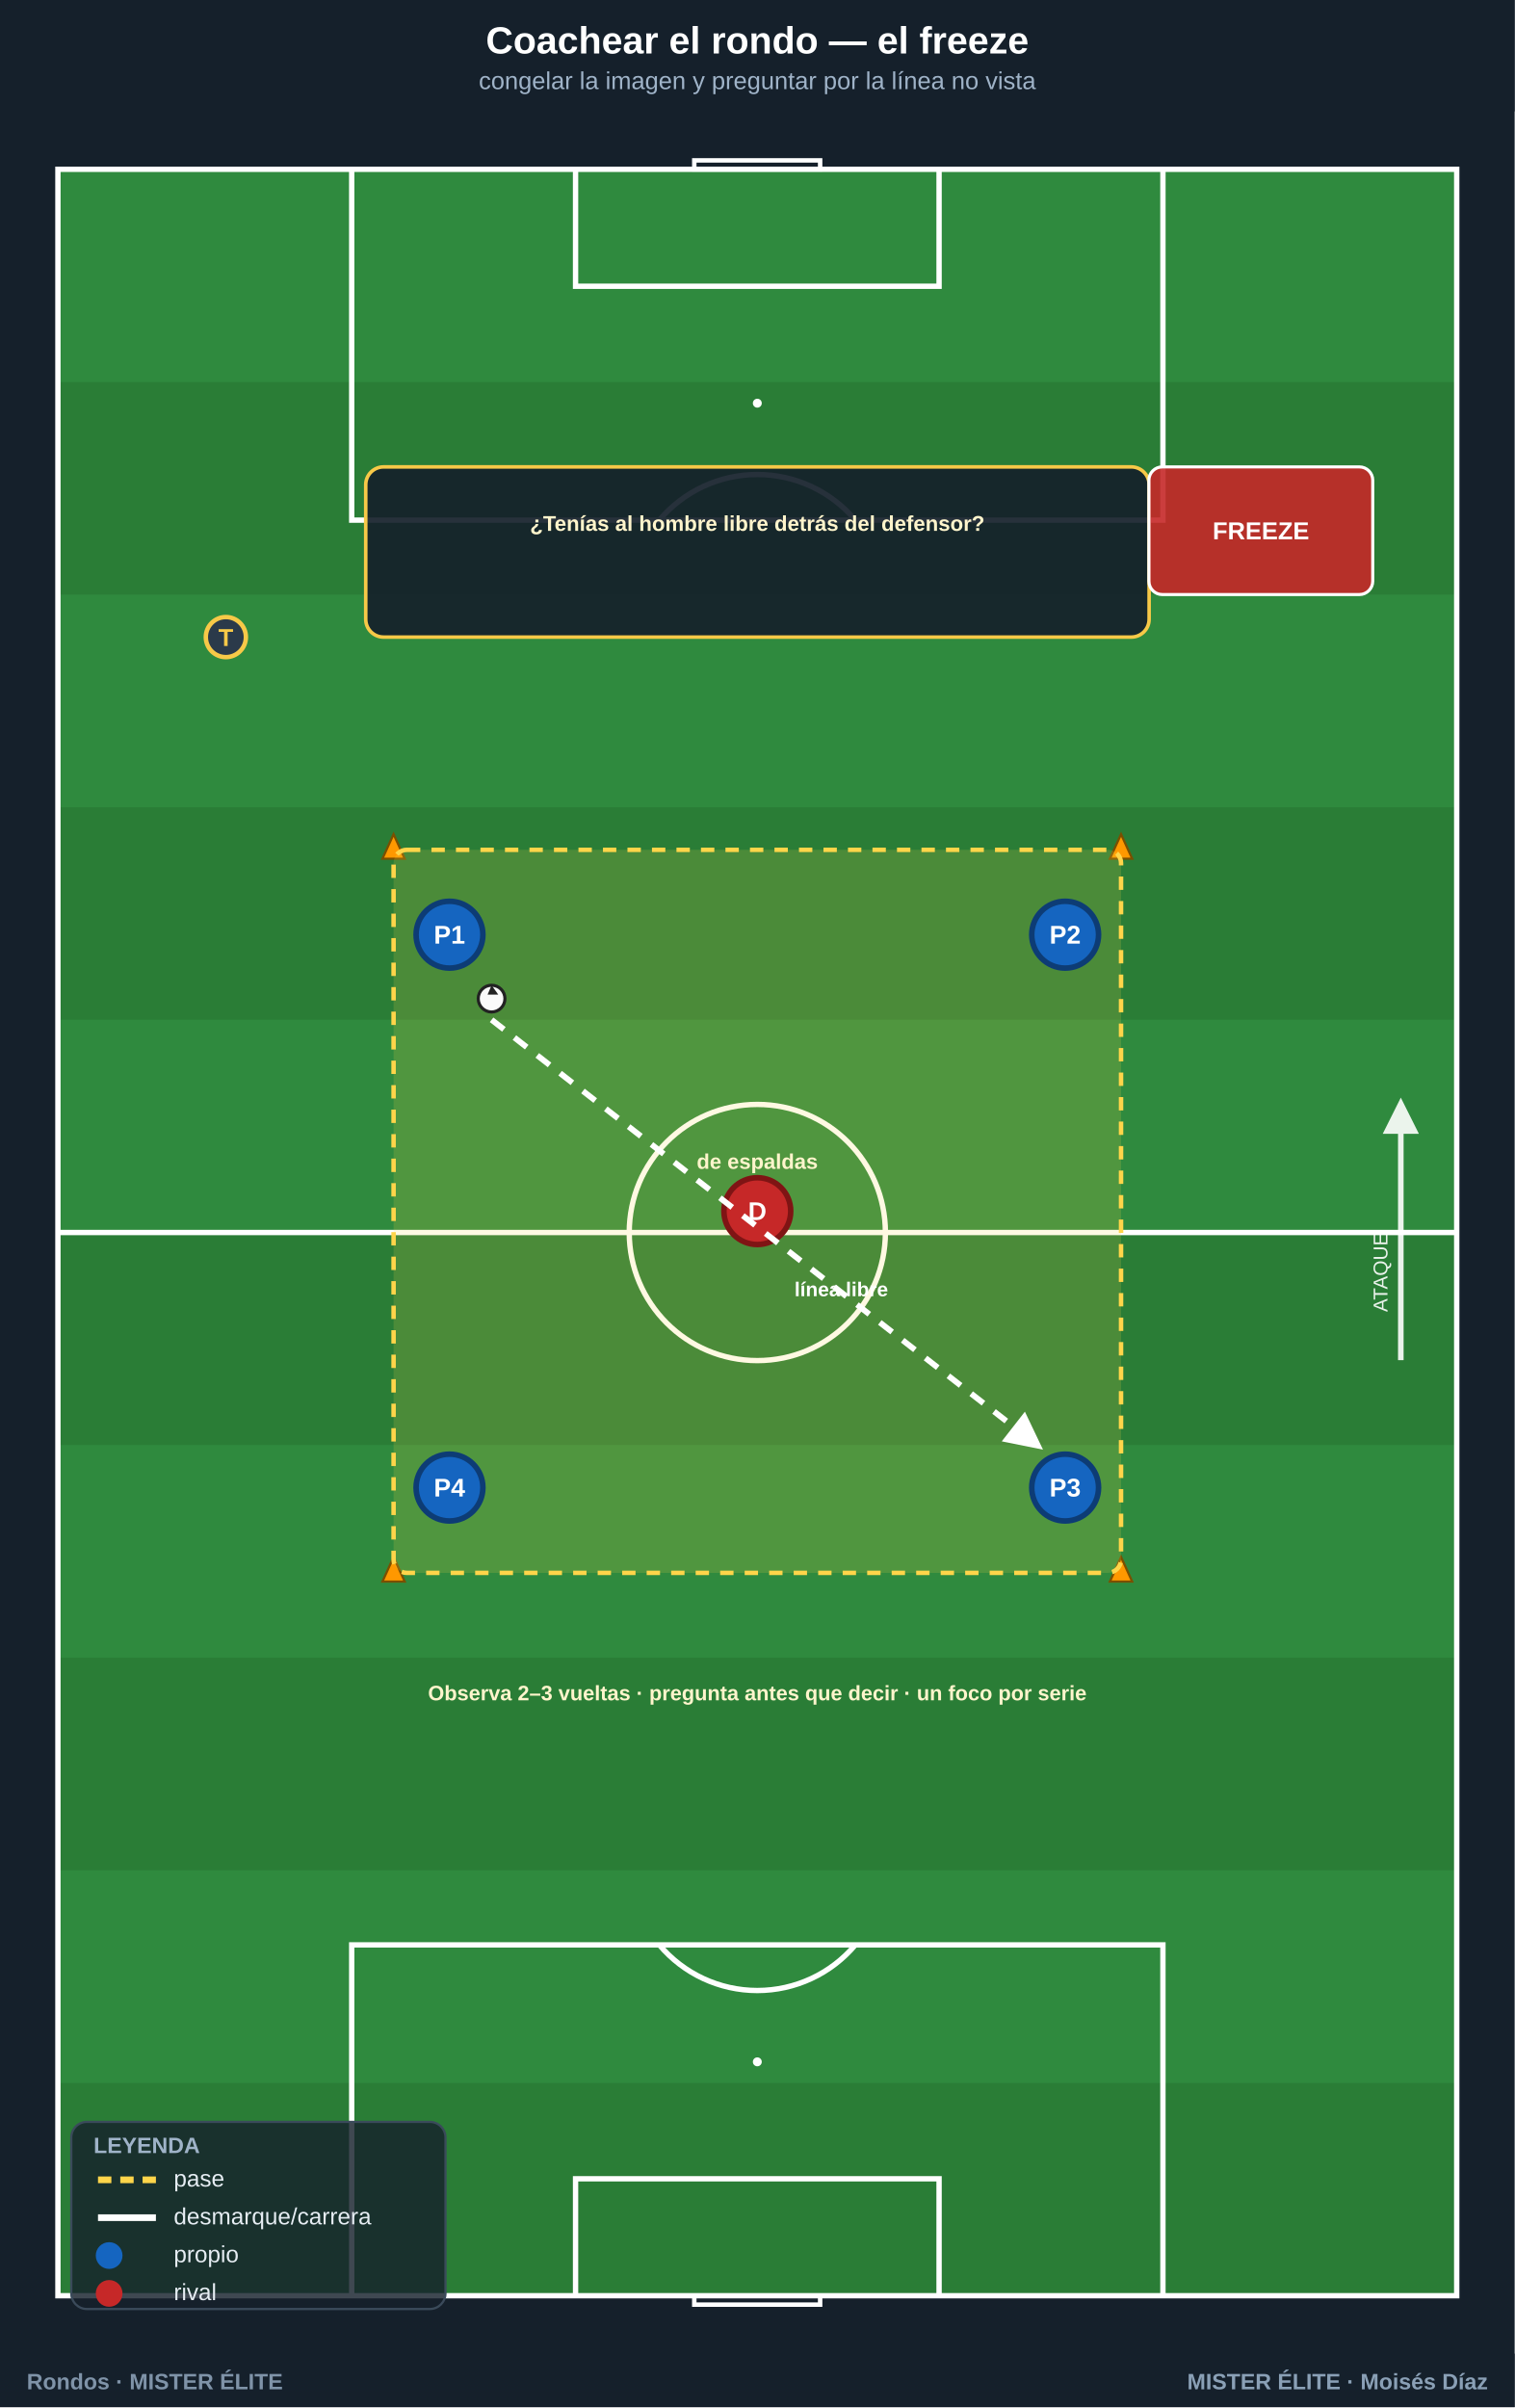
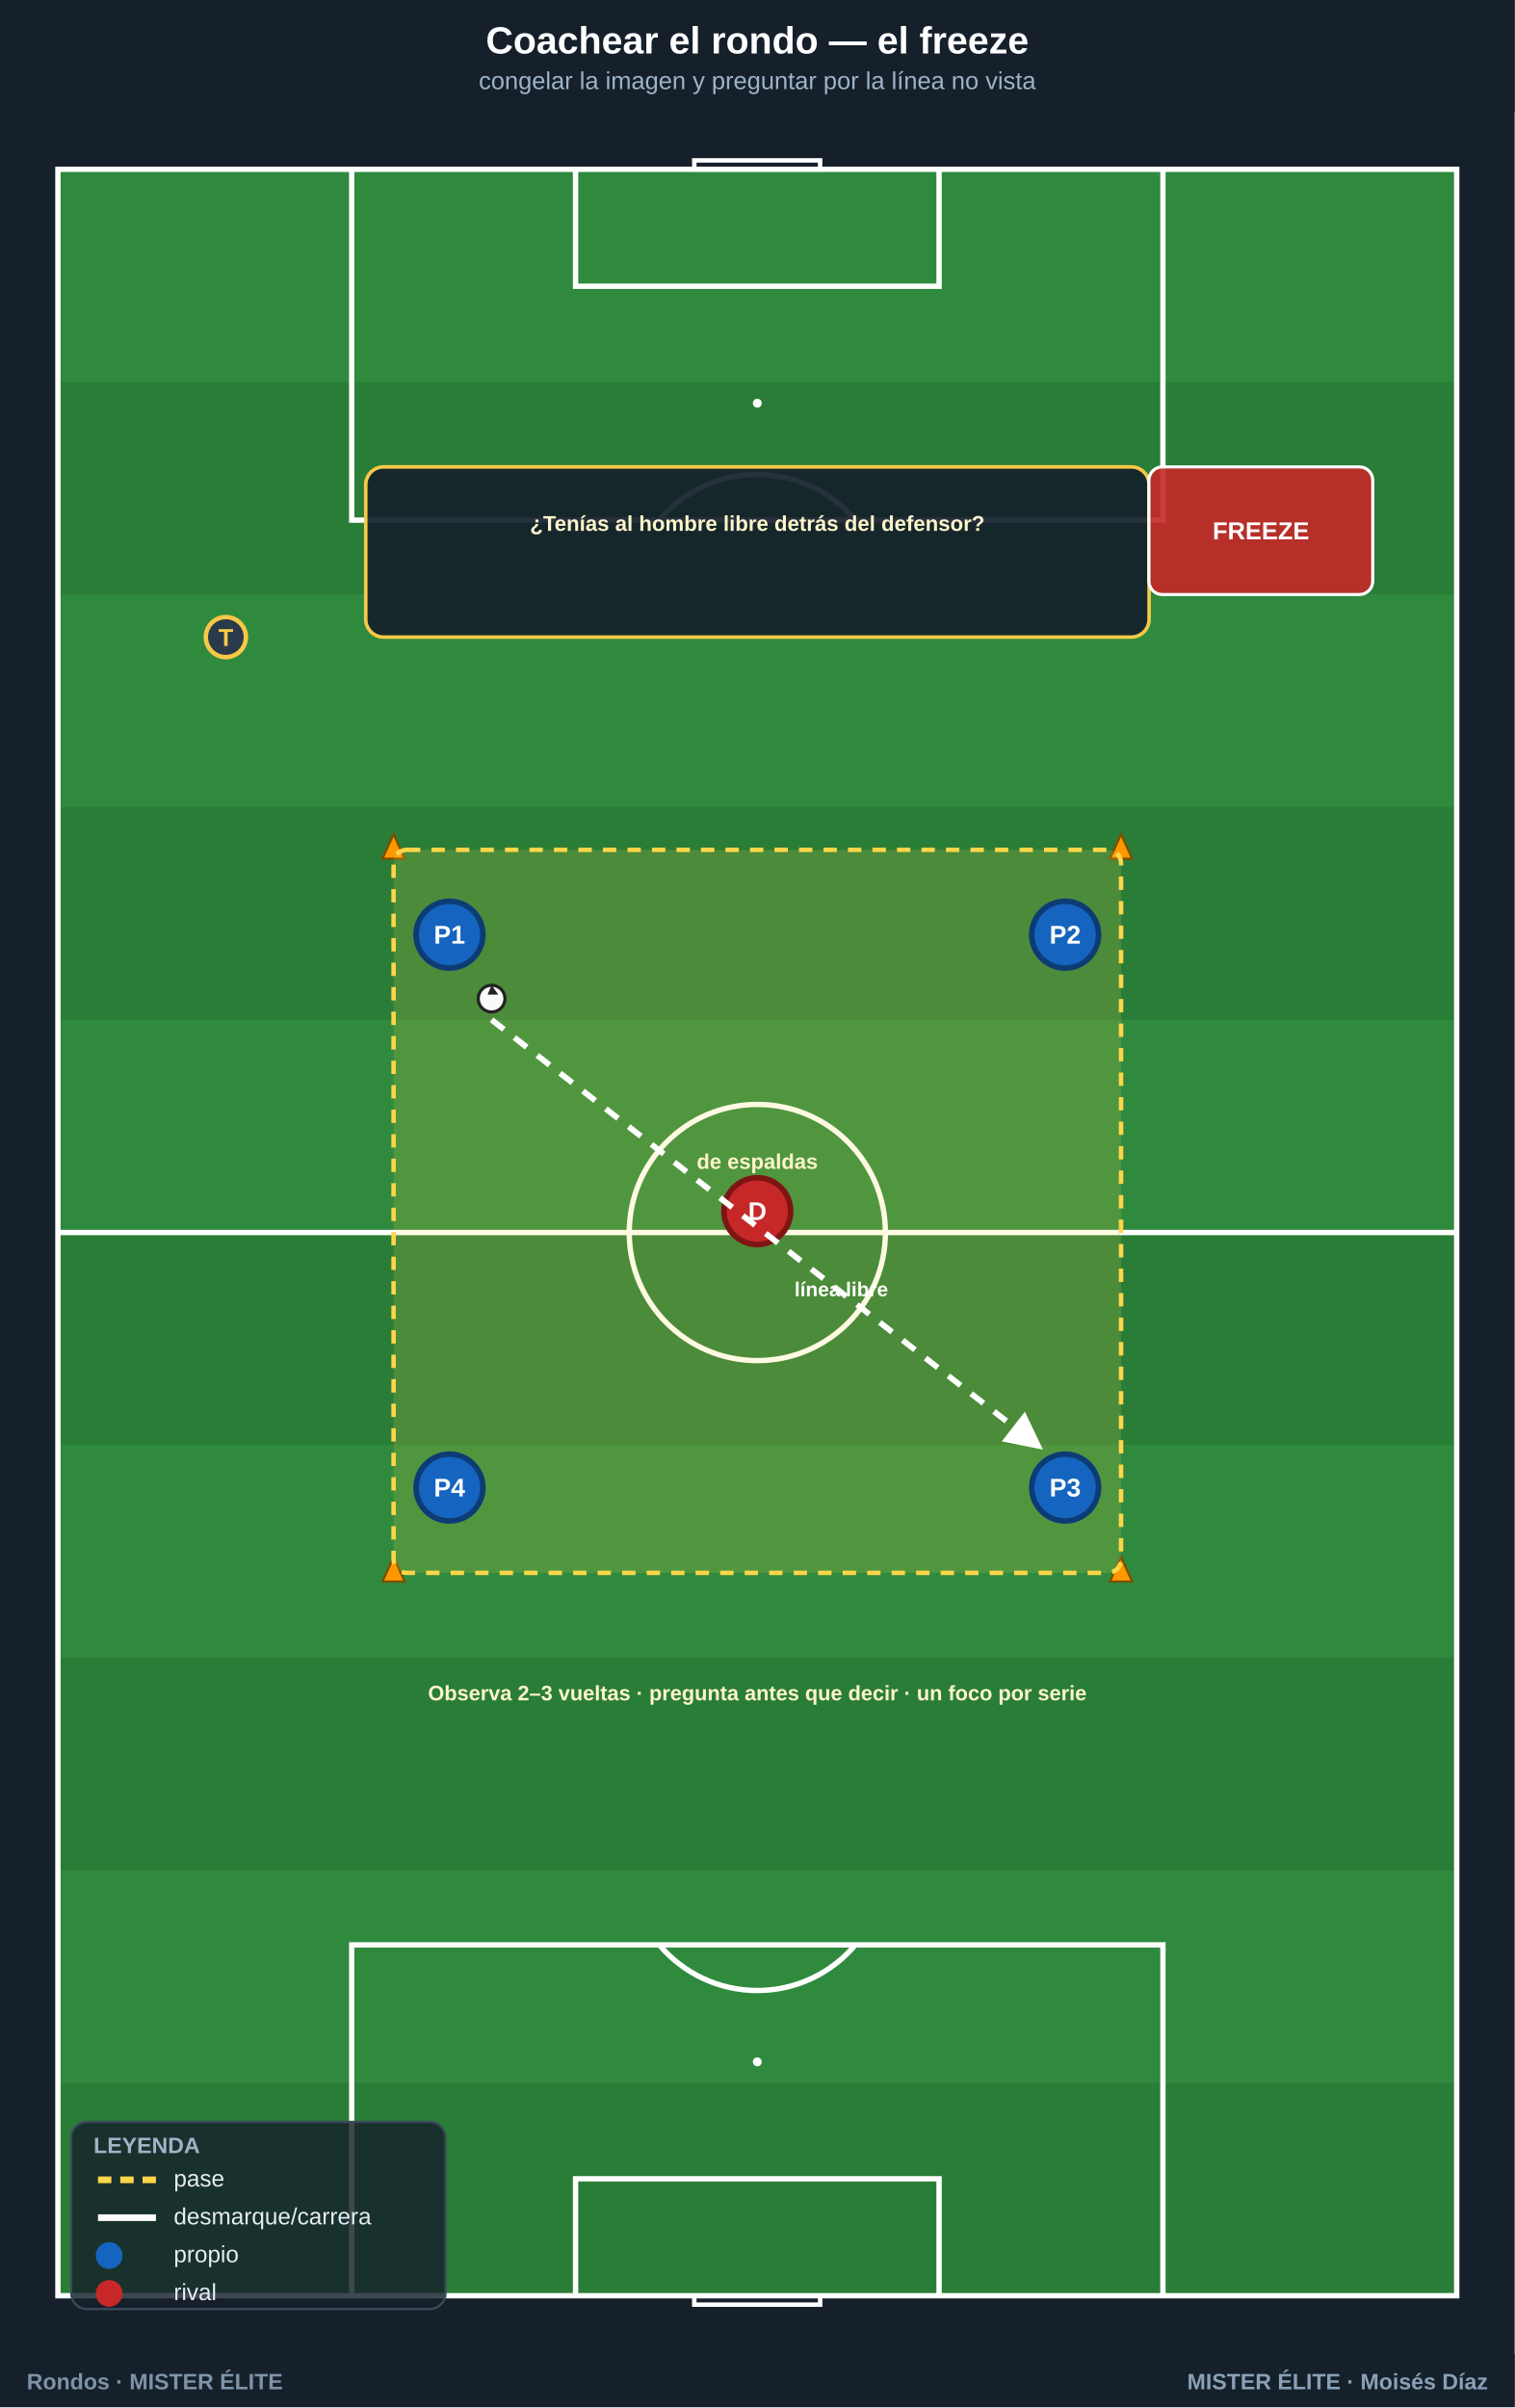
<svg xmlns="http://www.w3.org/2000/svg" viewBox="0 0 680 1081" width="680" height="1081" font-family="Segoe UI,Arial,sans-serif">
  <defs>
    <linearGradient id="sky" x1="0" y1="0" x2="0" y2="1">
      <stop offset="0" stop-color="#2f8a3e" />
      <stop offset="1" stop-color="#2b8139" />
    </linearGradient>
    <marker id="ah_pass" viewBox="0 0 10 10" refX="8" refY="5" markerWidth="6.5" markerHeight="6.5" orient="auto-start-reverse">
      <path d="M0,0 L10,5 L0,10 z" fill="#ffd54a" />
    </marker>
    <marker id="ah_run" viewBox="0 0 10 10" refX="8" refY="5" markerWidth="6.5" markerHeight="6.5" orient="auto-start-reverse">
      <path d="M0,0 L10,5 L0,10 z" fill="#ffffff" />
    </marker>
    <marker id="ah_drive" viewBox="0 0 10 10" refX="8" refY="5" markerWidth="6.5" markerHeight="6.5" orient="auto-start-reverse">
      <path d="M0,0 L10,5 L0,10 z" fill="#7ee0ff" />
    </marker>
    <marker id="ah_white" viewBox="0 0 10 10" refX="8" refY="5" markerWidth="6.5" markerHeight="6.5" orient="auto-start-reverse">
      <path d="M0,0 L10,5 L0,10 z" fill="#ffffff" />
    </marker>
  </defs>
  <rect x="0.0" y="0.0" width="680.0" height="1080.6" fill="#15202b" />
  <rect x="26.0" y="76.0" width="628.0" height="96.0" fill="#2f8a3e" />
  <rect x="26.0" y="171.5" width="628.0" height="96.0" fill="#2a7d36" />
  <rect x="26.0" y="266.9" width="628.0" height="96.0" fill="#2f8a3e" />
  <rect x="26.0" y="362.4" width="628.0" height="96.0" fill="#2a7d36" />
  <rect x="26.0" y="457.8" width="628.0" height="96.0" fill="#2f8a3e" />
  <rect x="26.0" y="553.3" width="628.0" height="96.0" fill="#2a7d36" />
  <rect x="26.0" y="648.7" width="628.0" height="96.0" fill="#2f8a3e" />
  <rect x="26.0" y="744.2" width="628.0" height="96.0" fill="#2a7d36" />
  <rect x="26.0" y="839.6" width="628.0" height="96.0" fill="#2f8a3e" />
  <rect x="26.0" y="935.1" width="628.0" height="96.0" fill="#2a7d36" />
  <rect x="26.0" y="76.0" width="628.0" height="954.6" fill="none" stroke="#ffffff" stroke-width="2.4" />
  <line x1="26.0" y1="553.3" x2="654.0" y2="553.3" stroke="#ffffff" stroke-width="2.4" opacity="1" />
  <circle cx="340.0" cy="553.3" r="57.5" fill="none" stroke="#ffffff" stroke-width="2.4" />
  <circle cx="340.0" cy="553.3" r="2.4" fill="#ffffff" />
  <path d="M157.9,76.0 L157.9,233.5 L522.1,233.5 L522.1,76.0" fill="none" stroke="#ffffff" stroke-width="2.4" />
  <path d="M258.4,76.0 L258.4,128.5 L421.6,128.5 L421.6,76.0" fill="none" stroke="#ffffff" stroke-width="2.4" />
  <circle cx="340.0" cy="181.0" r="2.0" fill="#ffffff" />
  <rect x="311.7" y="72.0" width="56.5" height="4" fill="none" stroke="#ffffff" stroke-width="2" />
  <path d="M296.0,233.5 A57.5,57.5 0 0 1 384.0,233.5" fill="none" stroke="#ffffff" stroke-width="2.4" />
  <path d="M157.9,1030.6 L157.9,873.1 L522.1,873.1 L522.1,1030.6" fill="none" stroke="#ffffff" stroke-width="2.4" />
  <path d="M258.4,1030.6 L258.4,978.1 L421.6,978.1 L421.6,1030.6" fill="none" stroke="#ffffff" stroke-width="2.4" />
  <circle cx="340.0" cy="925.6" r="2.0" fill="#ffffff" />
  <rect x="311.7" y="1030.6" width="56.5" height="4" fill="none" stroke="#ffffff" stroke-width="2" />
  <path d="M296.0,873.1 A57.5,57.5 0 0 0 384.0,873.1" fill="none" stroke="#ffffff" stroke-width="2.4" />
  <rect x="0.0" y="0.0" width="680.0" height="50.0" fill="#15202b" />
  <text x="340.0" y="24.0" font-family="Segoe UI,Arial,sans-serif" font-size="17" font-weight="800" fill="#ffffff" text-anchor="middle">Coachear el rondo — el freeze</text>
  <text x="340.0" y="40.0" font-family="Segoe UI,Arial,sans-serif" font-size="11" font-weight="500" fill="#9fb3c8" text-anchor="middle">congelar la imagen y preguntar por la línea no vista</text>
  <rect x="0.0" y="1056.6" width="680.0" height="24.0" fill="#15202b" />
  <text x="668.0" y="1072.6" font-family="Segoe UI,Arial,sans-serif" font-size="10" font-weight="700" fill="#8aa0b6" text-anchor="end">MISTER ÉLITE · Moisés Díaz</text>
  <text x="12.0" y="1072.6" font-family="Segoe UI,Arial,sans-serif" font-size="10" font-weight="600" fill="#7f93a8" text-anchor="start">Rondos · MISTER ÉLITE</text>
-   <g opacity="0.9">
-     <line x1="628.9" y1="610.6" x2="628.9" y2="496.0" stroke="#ffffff" stroke-width="2.5" marker-end="url(#ah_white)" />
-     <text x="622.9" y="553.3" font-family="Segoe UI,Arial" font-size="9" fill="#ffffff" text-anchor="end" transform="rotate(-90 622.9 553.3)">ATAQUE</text>
-   </g>
  <path d="M176.7,374.5 l5,11 l-10,0 z" fill="#ff9800" stroke="#7a4f00" stroke-width="1" />
  <path d="M503.3,374.5 l5,11 l-10,0 z" fill="#ff9800" stroke="#7a4f00" stroke-width="1" />
  <path d="M503.3,699.0 l5,11 l-10,0 z" fill="#ff9800" stroke="#7a4f00" stroke-width="1" />
  <path d="M176.7,699.0 l5,11 l-10,0 z" fill="#ff9800" stroke="#7a4f00" stroke-width="1" />
  <rect x="176.7" y="381.5" width="326.6" height="324.6" rx="6" fill="#ffd54a" fill-opacity="0.16" stroke="#ffd54a" stroke-width="2" stroke-dasharray="6 5" />
  <g>
    <circle cx="201.8" cy="419.6" r="15" fill="#1565c0" stroke="#0d3c75" stroke-width="2.5" />
    <text x="201.8" y="423.6" font-family="Segoe UI,Arial" font-size="11.5" font-weight="800" fill="#fff" text-anchor="middle">P1</text>
  </g>
  <circle cx="220.7" cy="448.3" r="6.0" fill="#fafafa" stroke="#222" stroke-width="1.4" />
  <path d="M220.7,442.3 l3.0,4.2 l-4.8,0 z" fill="#222" />
  <g>
    <circle cx="478.2" cy="419.6" r="15" fill="#1565c0" stroke="#0d3c75" stroke-width="2.5" />
    <text x="478.2" y="423.6" font-family="Segoe UI,Arial" font-size="11.5" font-weight="800" fill="#fff" text-anchor="middle">P2</text>
  </g>
  <g>
    <circle cx="478.2" cy="667.8" r="15" fill="#1565c0" stroke="#0d3c75" stroke-width="2.5" />
    <text x="478.2" y="671.8" font-family="Segoe UI,Arial" font-size="11.5" font-weight="800" fill="#fff" text-anchor="middle">P3</text>
  </g>
  <g>
    <circle cx="201.8" cy="667.8" r="15" fill="#1565c0" stroke="#0d3c75" stroke-width="2.5" />
    <text x="201.8" y="671.8" font-family="Segoe UI,Arial" font-size="11.5" font-weight="800" fill="#fff" text-anchor="middle">P4</text>
  </g>
  <g>
    <circle cx="340.0" cy="543.7" r="15" fill="#c62828" stroke="#7f1414" stroke-width="2.5" />
    <text x="340.0" y="547.7" font-family="Segoe UI,Arial" font-size="11.5" font-weight="800" fill="#fff" text-anchor="middle">D</text>
  </g>
  <text x="340.0" y="524.7" font-family="Segoe UI,Arial,sans-serif" font-size="9.5" font-weight="600" fill="#fff5cc" text-anchor="middle">de espaldas</text>
  <line x1="220.7" y1="457.8" x2="465.6" y2="648.7" stroke="#ffffff" stroke-width="2.6" stroke-dasharray="7 6" marker-end="url(#ah_run)" />
  <text x="377.7" y="581.9" font-family="Segoe UI,Arial,sans-serif" font-size="9" font-weight="700" fill="#ffffff" text-anchor="middle">línea libre</text>
  <circle cx="101.4" cy="286.0" r="9" fill="#2b3a4a" stroke="#f7c948" stroke-width="2" />
  <text x="101.4" y="290.0" font-family="Segoe UI,Arial" font-size="11" font-weight="800" fill="#f7c948" text-anchor="middle">T</text>
  <rect x="164.2" y="209.6" width="351.7" height="76.4" rx="8" fill="#15202b" fill-opacity="0.92" stroke="#f7c948" stroke-width="1.6" />
  <text x="340.0" y="238.3" font-family="Segoe UI,Arial,sans-serif" font-size="9.6" font-weight="700" fill="#fff5cc" text-anchor="middle">¿Tenías al hombre libre detrás del defensor?</text>
  <rect x="515.8" y="209.6" width="100.5" height="57.3" rx="6" fill="#c62828" fill-opacity="0.9" stroke="#fff" stroke-width="1.4" />
  <text x="566.1" y="242.1" font-family="Segoe UI,Arial,sans-serif" font-size="11" font-weight="800" fill="#fff" text-anchor="middle">FREEZE</text>
  <text x="340.0" y="763.3" font-family="Segoe UI,Arial,sans-serif" font-size="9.4" font-weight="600" fill="#fff5cc" text-anchor="middle">Observa 2–3 vueltas · pregunta antes que decir · un foco por serie</text>
  <g>
    <rect x="32" y="952.56" width="168" height="84" rx="7" fill="#15202b" fill-opacity="0.82" stroke="#3a4a5a" stroke-width="1" />
    <text x="42" y="966.56" font-family="Segoe UI,Arial" font-size="10" font-weight="800" fill="#9fb3c8">LEYENDA</text>
    <line x1="44" y1="978.56" x2="70" y2="978.56" stroke="#ffd54a" stroke-width="3" stroke-dasharray="6 4" />
    <text x="78" y="981.56" font-family="Segoe UI,Arial" font-size="10.5" fill="#e6edf3">pase</text>
    <line x1="44" y1="995.56" x2="70" y2="995.56" stroke="#ffffff" stroke-width="3" />
    <text x="78" y="998.56" font-family="Segoe UI,Arial" font-size="10.5" fill="#e6edf3">desmarque/carrera</text>
    <circle cx="49" cy="1012.56" r="6" fill="#1565c0" />
    <text x="78" y="1015.56" font-family="Segoe UI,Arial" font-size="10.5" fill="#e6edf3">propio</text>
    <circle cx="49" cy="1029.56" r="6" fill="#c62828" />
    <text x="78" y="1032.56" font-family="Segoe UI,Arial" font-size="10.5" fill="#e6edf3">rival</text>
  </g>
</svg>
